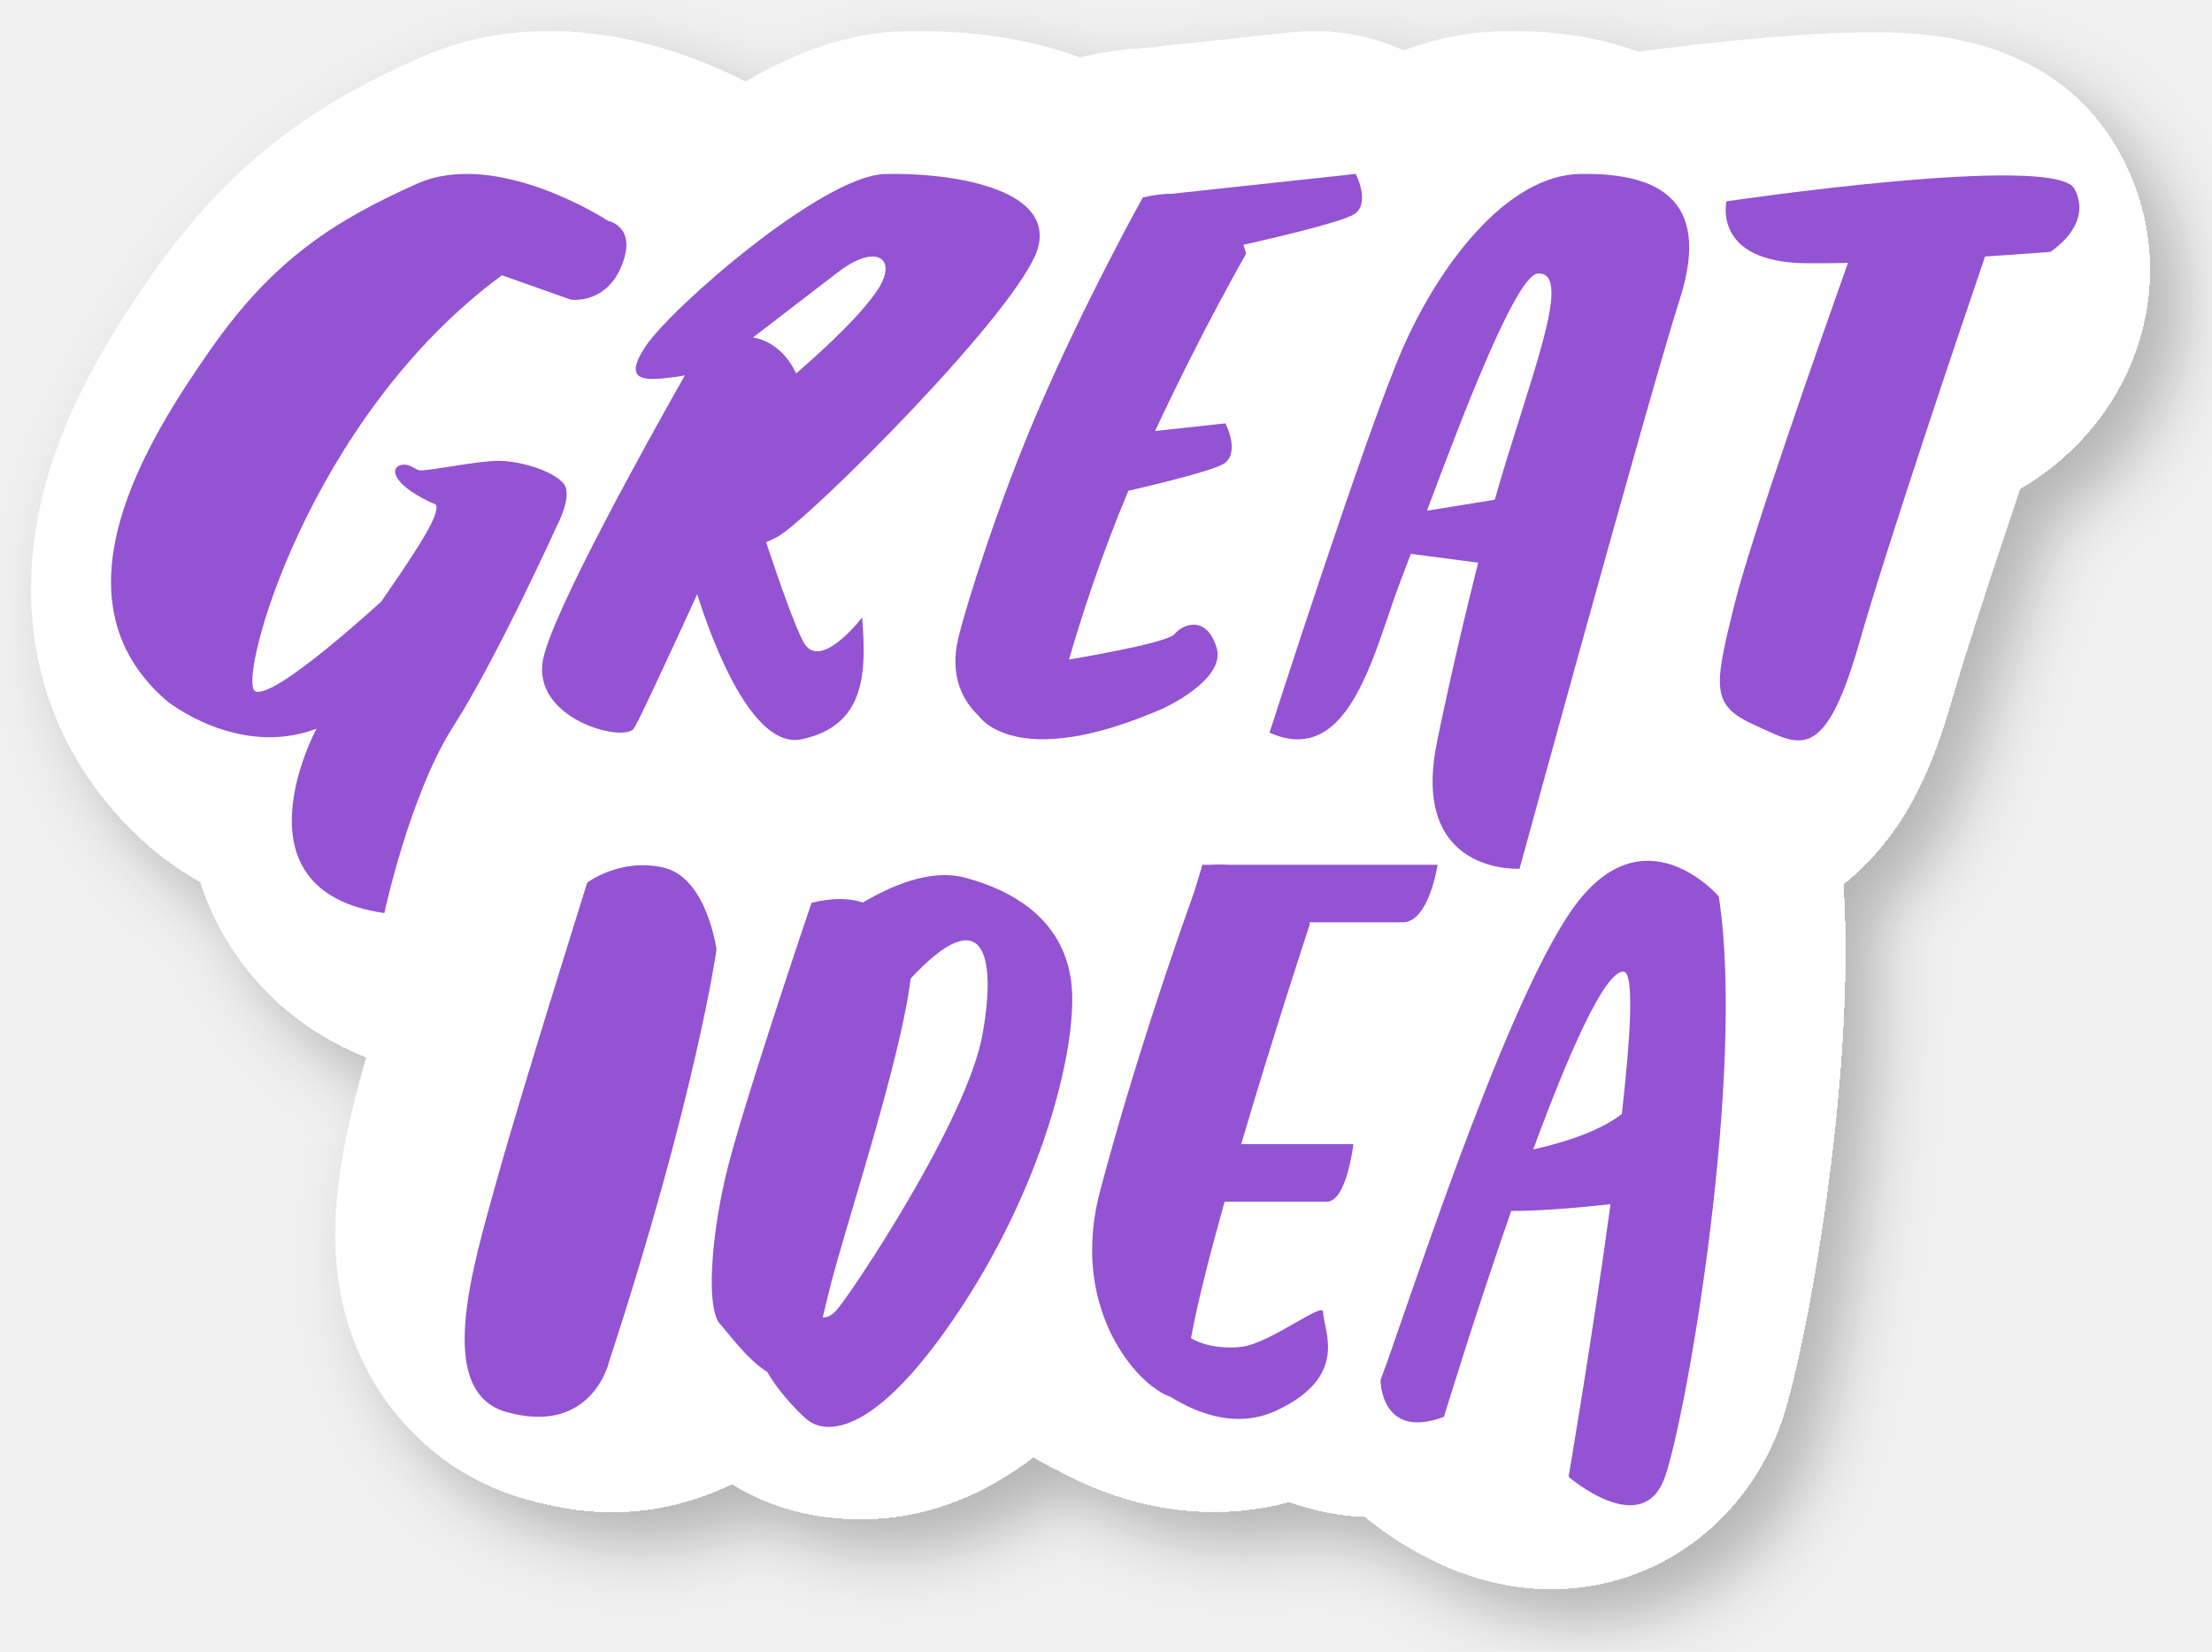
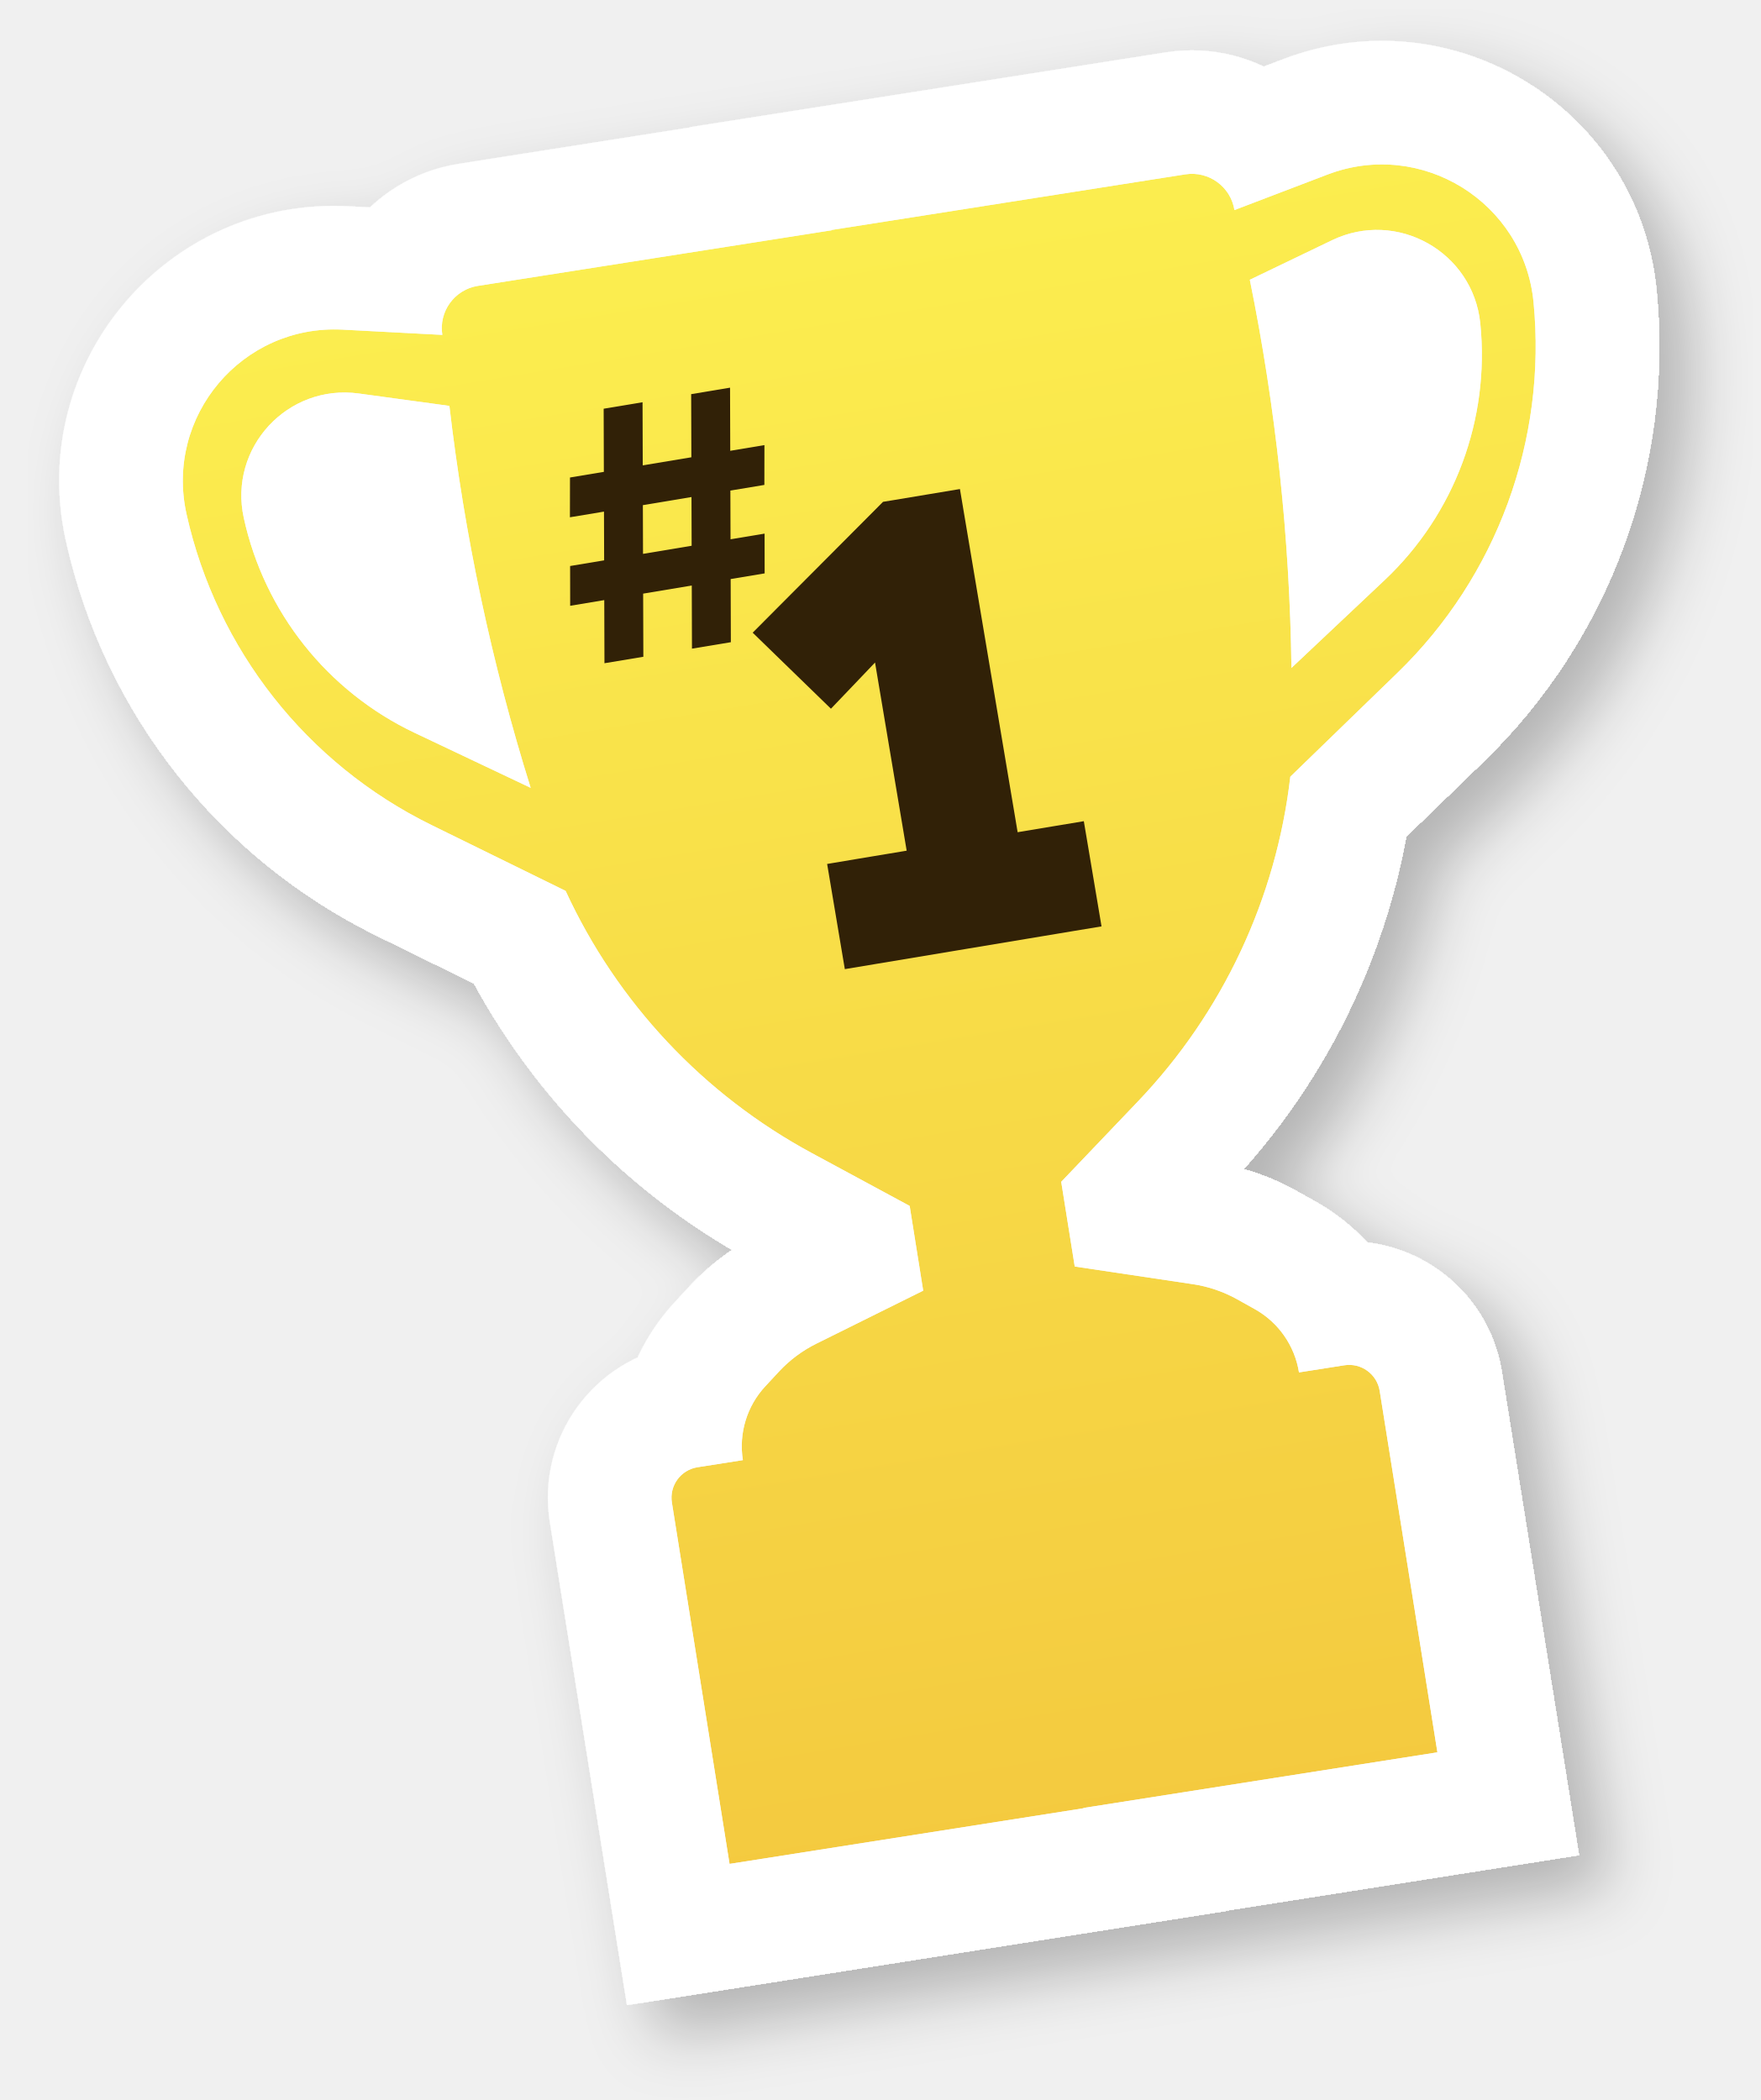
- <svg xmlns="http://www.w3.org/2000/svg" width="71" height="53" viewBox="0 0 71 53" fill="none">
-   <g clip-path="url(#clip0_108_362)">
-     <g filter="url(#filter0_d_108_362)">
-       <path d="M68.065 4.979C65.946 1.042 61.539 1.042 60.091 1.042C57.673 1.042 54.336 1.434 52.581 1.666C51.475 1.259 50.15 1 48.556 1C48.459 1 48.363 1.001 48.266 1.003C47.166 1.023 46.089 1.237 45.054 1.626C43.956 1.123 42.721 0.905 41.466 1.04L36.647 1.555C36.001 1.587 35.344 1.684 34.69 1.843C34.681 1.845 34.67 1.848 34.66 1.851C32.894 1.19 31.02 1 29.459 1C29.296 1 29.138 1.002 28.987 1.007C27.374 1.052 25.752 1.563 23.931 2.621C22.49 1.892 20.204 1 17.636 1C16.157 1 14.753 1.29 13.463 1.864C10.678 3.101 7.723 4.783 4.974 8.682C3.756 10.409 2.261 12.735 1.504 15.405C0.203 19.993 1.449 24.316 4.923 27.268C4.977 27.313 5.031 27.358 5.086 27.401C5.329 27.596 5.789 27.937 6.432 28.305C6.574 28.744 6.754 29.185 6.978 29.625C7.61 30.869 8.997 32.831 11.767 33.934C10.957 36.813 9.915 40.693 11.931 44.227C13.013 46.123 14.785 47.535 16.921 48.121C17.823 48.369 18.729 48.529 19.614 48.529C19.614 48.529 19.614 48.529 19.614 48.529C21.082 48.529 22.38 48.162 23.499 47.626C24.73 48.395 26.148 48.754 27.641 48.754C27.642 48.754 27.641 48.754 27.642 48.754C29.9 48.754 31.747 47.849 33.172 46.759C33.44 46.923 33.713 47.069 33.992 47.201C35.573 48.068 37.279 48.521 38.96 48.521C39.785 48.521 40.593 48.412 41.377 48.203C42.148 48.461 42.965 48.662 43.807 48.672C44.772 49.456 46.969 51 49.777 51C49.778 51 49.778 51 49.778 51C53.139 51 56.042 48.857 57.174 45.634C57.918 43.515 59.579 34.675 59.16 28.376C59.82 27.854 60.413 27.205 60.912 26.468C61.611 25.436 62.146 24.18 62.646 22.451C63.112 20.843 64.041 18.032 64.832 15.687C64.88 15.66 64.927 15.63 64.974 15.601C68.749 13.287 70.077 8.719 68.065 4.979Z" fill="white" />
-       <path d="M18.1 15.534C17.811 15.143 16.638 14.717 15.72 14.803C14.802 14.888 13.594 15.143 13.441 15.092C13.288 15.041 13.067 14.819 12.795 14.956C12.523 15.092 12.676 15.619 13.986 16.197C13.986 16.197 14.139 16.299 13.696 17.081C13.254 17.863 12.234 19.309 12.234 19.309C12.234 19.309 8.765 22.505 8.187 22.182C7.609 21.859 9.871 13.425 16.111 8.835L18.321 9.617C18.321 9.617 19.443 9.787 19.953 8.528C20.463 7.27 19.527 7.093 19.527 7.093C19.527 7.093 15.947 4.747 13.372 5.902C10.797 7.058 8.799 8.291 6.759 11.215C4.718 14.14 1.522 19.206 5.364 22.505C5.364 22.505 7.643 24.341 10.159 23.389C10.159 23.389 7.339 28.592 12.337 29.306C12.337 29.306 13.152 25.498 14.546 23.321C15.94 21.145 17.879 16.87 17.879 16.87C17.879 16.87 18.389 15.924 18.1 15.534Z" fill="#9353D3" />
-       <path d="M21.687 12.097C21.786 12.085 21.886 12.068 21.984 12.045C20.818 14.103 17.766 19.581 17.437 21.139C17.029 23.069 20.013 23.851 20.344 23.382C20.479 23.191 21.369 21.278 22.378 19.075C22.846 20.552 24.137 24.069 25.734 23.727C27.749 23.294 27.825 21.659 27.672 19.816C27.672 19.816 26.32 21.598 25.785 20.601C25.512 20.092 25.014 18.674 24.591 17.405C24.715 17.349 24.831 17.294 24.935 17.242C25.853 16.783 32.842 9.842 33.326 7.921C33.811 5.999 30.384 5.529 28.395 5.586C26.406 5.644 21.56 9.859 20.718 11.121C19.877 12.383 20.922 12.183 21.687 12.097ZM28.166 9.308C27.663 10.069 26.573 11.104 25.553 11.988C25.463 11.783 25.058 10.983 24.171 10.83L26.89 8.741C28.142 7.779 28.83 8.307 28.166 9.308Z" fill="#9353D3" />
-       <path d="M33.364 13.069C32.05 16.11 31.024 19.391 30.763 20.464C30.459 21.714 30.919 22.515 31.428 22.991C31.429 22.992 32.601 24.8 37.318 22.744C37.318 22.744 39.358 21.826 39.052 20.797C38.746 19.769 38.006 19.991 37.7 20.352C37.502 20.586 35.619 20.945 34.312 21.169C34.707 19.813 35.349 17.812 36.218 15.752C37.586 15.436 39.09 15.053 39.332 14.848C39.791 14.459 39.332 13.589 39.332 13.589L37.076 13.833C38.583 10.598 39.995 8.148 39.995 8.148C39.995 8.148 39.973 8.032 39.91 7.857C41.384 7.525 43.244 7.071 43.515 6.841C43.974 6.451 43.515 5.582 43.515 5.582L37.618 6.219C37.338 6.219 37.027 6.255 36.68 6.34C36.68 6.341 34.876 9.571 33.364 13.069Z" fill="#9353D3" />
-       <path d="M44.991 18.548C45.074 18.336 45.173 18.075 45.285 17.777L47.446 18.06C46.615 21.347 46.133 23.775 46.133 23.775C45.221 28.103 48.775 27.882 48.775 27.882C48.775 27.882 52.881 12.86 53.927 9.57C54.972 6.279 53.059 5.54 50.713 5.584C48.367 5.627 46.199 8.498 45.026 11.177C43.852 13.854 40.749 23.515 40.749 23.515C43.376 24.688 44.124 20.767 44.991 18.548ZM49.361 8.779C50.556 8.708 49.033 12.31 47.979 16.039L45.802 16.392C46.946 13.331 48.668 8.82 49.361 8.779Z" fill="#9353D3" />
-       <path d="M66.584 6.06C65.966 4.898 55.416 6.462 55.416 6.462C55.416 6.462 54.947 8.422 57.979 8.449C58.396 8.452 58.847 8.448 59.315 8.438C58.53 10.646 56.198 17.262 55.664 19.43C55.02 22.047 54.9 22.636 56.315 23.269C57.73 23.902 58.537 24.612 59.668 20.665C60.602 17.408 62.93 10.536 63.715 8.234C64.944 8.154 65.811 8.084 65.811 8.084C65.811 8.084 67.203 7.222 66.584 6.06Z" fill="#9353D3" />
-       <path d="M21.298 27.846C19.904 27.524 18.849 28.329 18.849 28.329C18.849 28.329 16.707 35.137 15.926 37.952C15.144 40.767 13.953 44.682 16.265 45.324C19.005 46.084 19.547 43.715 19.547 43.715C22.352 35.137 22.998 30.473 22.998 30.473C22.998 30.473 22.692 28.168 21.298 27.846Z" fill="#9353D3" />
-       <path d="M30.945 28.163C29.863 27.881 28.596 28.433 27.697 28.968C27.26 28.824 26.736 28.809 26.049 28.975C26.049 28.975 23.753 35.732 23.277 37.809C22.801 39.886 22.682 42.011 23.107 42.489C23.404 42.823 24.009 43.656 24.624 44.031C25.101 44.858 25.875 45.551 25.913 45.569C25.963 45.593 27.307 46.954 30.316 42.752C33.326 38.55 34.482 34.013 34.414 31.912C34.346 29.811 32.867 28.665 30.945 28.163ZM31.541 33.177C31.048 35.971 27.29 41.558 26.865 42.035C26.668 42.256 26.515 42.297 26.408 42.279C26.487 41.943 26.584 41.54 26.711 41.056C27.249 39.018 28.933 33.909 29.229 31.408C31.583 28.881 31.987 30.647 31.541 33.177Z" fill="#9353D3" />
-       <path d="M42.043 29.66C42.037 29.64 42.031 29.622 42.025 29.603C43.395 29.603 44.675 29.603 45.026 29.603C45.865 29.603 46.144 27.757 46.144 27.757H39.46C39.209 27.74 38.995 27.747 38.849 27.757H38.595L38.33 28.631C37.734 30.289 36.395 34.146 35.312 38.22C34.644 40.733 35.392 42.675 36.285 43.797L36.284 43.798C36.284 43.798 36.287 43.801 36.292 43.807C36.736 44.362 37.212 44.713 37.569 44.833C38.468 45.392 39.726 45.857 40.979 45.269C43.318 44.172 42.484 42.714 42.467 42.106C42.459 41.78 40.803 43.088 39.881 43.223C39.413 43.292 38.726 43.242 38.228 42.951C38.43 41.837 38.834 40.255 39.307 38.569C40.655 38.569 42.237 38.569 42.589 38.569C43.227 38.569 43.44 36.723 43.44 36.723H39.839C40.897 33.131 42.043 29.66 42.043 29.66Z" fill="#9353D3" />
-       <path d="M50.475 29.173C48.197 32.395 44.957 42.666 44.311 44.29C44.311 44.29 44.307 46.24 46.348 45.474C46.348 45.474 47.326 42.252 48.506 38.867C49.565 38.871 50.992 38.728 51.694 38.649C51.115 42.906 50.348 47.4 50.348 47.4C50.348 47.4 52.728 49.454 53.442 47.4C54.157 45.345 56.038 34.39 55.168 28.77C55.167 28.77 52.753 25.95 50.475 29.173ZM49.213 36.892C50.332 33.858 51.491 31.185 52.105 31.185C52.458 31.185 52.349 33.174 52.057 35.757C51.303 36.337 50.112 36.692 49.213 36.892Z" fill="#9353D3" />
-     </g>
+ <svg xmlns="http://www.w3.org/2000/svg" width="57" height="68" viewBox="0 0 57 68" fill="none">
+   <g filter="url(#filter0_d_102_82)">
+     <mask id="path-1-outside-1_102_82" maskUnits="userSpaceOnUse" x="-0.612" y="-1.684" width="62.926" height="68.652" fill="black">
+       <rect fill="white" x="-0.612" y="-1.684" width="62.926" height="68.652" />
+       <path fill-rule="evenodd" clip-rule="evenodd" d="M42.98 5.651C46.017 4.492 49.331 6.545 49.647 9.782C50.082 14.248 48.461 18.666 45.242 21.786L41.773 25.15C41.314 29.1 39.582 32.792 36.837 35.668L34.356 38.268L34.794 41.011L38.619 41.583C39.121 41.658 39.606 41.824 40.05 42.071L40.621 42.39C41.388 42.818 41.916 43.574 42.054 44.44L43.522 44.209C44.068 44.123 44.581 44.496 44.667 45.041L46.535 56.742L35.078 58.543L35.08 58.553L23.619 60.355L21.752 48.654C21.665 48.108 22.037 47.597 22.582 47.511L24.05 47.28C23.912 46.414 24.179 45.534 24.775 44.891L25.219 44.413C25.564 44.041 25.974 43.735 26.428 43.51L29.888 41.793L29.45 39.049L26.281 37.337C22.775 35.444 19.978 32.465 18.312 28.848L13.965 26.713C9.933 24.733 7.016 21.029 6.039 16.648C5.331 13.472 7.844 10.503 11.094 10.674L14.32 10.844C14.199 10.086 14.716 9.376 15.473 9.257L26.922 7.457L26.921 7.447L38.373 5.646C39.131 5.527 39.843 6.045 39.964 6.802L42.98 5.651ZM40.462 9.059C41.303 13.197 41.755 17.405 41.81 21.628L44.827 18.784C47.095 16.645 48.239 13.572 47.923 10.467C47.687 8.152 45.221 6.77 43.125 7.778L40.462 9.059ZM14.549 13.143L11.618 12.742C9.31 12.425 7.395 14.496 7.892 16.77C8.558 19.82 10.602 22.392 13.426 23.731L17.18 25.511C15.918 21.477 15.037 17.336 14.549 13.143Z" />
+     </mask>
+     <path fill-rule="evenodd" clip-rule="evenodd" d="M42.98 5.651C46.017 4.492 49.331 6.545 49.647 9.782C50.082 14.248 48.461 18.666 45.242 21.786L41.773 25.15C41.314 29.1 39.582 32.792 36.837 35.668L34.356 38.268L34.794 41.011L38.619 41.583C39.121 41.658 39.606 41.824 40.05 42.071L40.621 42.39C41.388 42.818 41.916 43.574 42.054 44.44L43.522 44.209C44.068 44.123 44.581 44.496 44.667 45.041L46.535 56.742L35.078 58.543L35.08 58.553L23.619 60.355L21.752 48.654C21.665 48.108 22.037 47.597 22.582 47.511L24.05 47.28C23.912 46.414 24.179 45.534 24.775 44.891L25.219 44.413C25.564 44.041 25.974 43.735 26.428 43.51L29.888 41.793L29.45 39.049L26.281 37.337C22.775 35.444 19.978 32.465 18.312 28.848L13.965 26.713C9.933 24.733 7.016 21.029 6.039 16.648C5.331 13.472 7.844 10.503 11.094 10.674L14.32 10.844C14.199 10.086 14.716 9.376 15.473 9.257L26.922 7.457L26.921 7.447L38.373 5.646C39.131 5.527 39.843 6.045 39.964 6.802L42.98 5.651ZM40.462 9.059C41.303 13.197 41.755 17.405 41.81 21.628L44.827 18.784C47.095 16.645 48.239 13.572 47.923 10.467C47.687 8.152 45.221 6.77 43.125 7.778L40.462 9.059ZM14.549 13.143L11.618 12.742C9.31 12.425 7.395 14.496 7.892 16.77C8.558 19.82 10.602 22.392 13.426 23.731L17.18 25.511C15.918 21.477 15.037 17.336 14.549 13.143Z" fill="url(#paint0_linear_102_82)" />
+     <path d="M49.647 9.782L53.629 9.4L53.629 9.4L49.647 9.782ZM42.98 5.651L44.412 9.387L44.412 9.387L42.98 5.651ZM45.242 21.786L42.455 18.914L42.455 18.914L45.242 21.786ZM41.773 25.15L38.986 22.277L37.963 23.268L37.799 24.683L41.773 25.15ZM36.837 35.668L33.941 32.905L33.941 32.905L36.837 35.668ZM34.356 38.268L31.459 35.505L30.093 36.937L30.405 38.892L34.356 38.268ZM34.794 41.011L30.843 41.636L31.305 44.532L34.207 44.966L34.794 41.011ZM38.619 41.583L39.205 37.628L39.205 37.628L38.619 41.583ZM40.05 42.071L38.102 45.562L38.103 45.562L40.05 42.071ZM40.621 42.39L42.568 38.899L42.568 38.899L40.621 42.39ZM42.054 44.44L38.103 45.065L38.733 49.011L42.681 48.39L42.054 44.44ZM43.522 44.209L42.895 40.258L42.895 40.258L43.522 44.209ZM44.667 45.041L40.717 45.666L40.717 45.666L44.667 45.041ZM46.535 56.742L47.161 60.693L51.117 60.071L50.486 56.118L46.535 56.742ZM35.078 58.543L34.451 54.593L30.497 55.215L31.127 59.168L35.078 58.543ZM35.08 58.553L35.706 62.504L39.661 61.882L39.031 57.929L35.08 58.553ZM23.619 60.355L19.668 60.98L20.298 64.926L24.246 64.305L23.619 60.355ZM21.752 48.654L25.703 48.029L25.703 48.029L21.752 48.654ZM22.582 47.511L21.956 43.56L21.956 43.56L22.582 47.511ZM24.05 47.28L24.677 51.231L28.632 50.609L28.001 46.656L24.05 47.28ZM24.775 44.891L21.84 42.17L21.84 42.17L24.775 44.891ZM25.219 44.413L28.154 47.135L28.154 47.135L25.219 44.413ZM26.428 43.51L28.211 47.092L28.211 47.092L26.428 43.51ZM29.888 41.793L31.671 45.375L34.302 44.069L33.839 41.168L29.888 41.793ZM29.45 39.049L33.401 38.424L33.089 36.472L31.348 35.531L29.45 39.049ZM26.281 37.337L24.383 40.855L24.383 40.855L26.281 37.337ZM18.312 28.848L21.946 27.179L21.35 25.887L20.072 25.259L18.312 28.848ZM13.965 26.713L15.726 23.124L15.726 23.124L13.965 26.713ZM6.039 16.648L9.944 15.783L6.039 16.648ZM11.094 10.674L10.889 14.668L10.889 14.668L11.094 10.674ZM14.32 10.844L14.115 14.838L19.049 15.097L18.271 10.219L14.32 10.844ZM15.473 9.257L14.847 5.306L15.473 9.257ZM26.922 7.457L27.549 11.407L31.504 10.786L30.873 6.832L26.922 7.457ZM26.921 7.447L26.294 3.496L22.339 4.118L22.97 8.071L26.921 7.447ZM38.373 5.646L39 9.597L38.373 5.646ZM39.964 6.802L36.013 7.427L36.79 12.297L41.396 10.539L39.964 6.802ZM41.81 21.628L37.81 21.675L37.93 30.79L44.558 24.539L41.81 21.628ZM40.462 9.059L38.724 5.455L35.922 6.803L36.542 9.85L40.462 9.059ZM44.827 18.784L47.574 21.695L47.574 21.695L44.827 18.784ZM47.923 10.467L43.943 10.867L43.943 10.867L47.923 10.467ZM43.125 7.778L41.386 4.174L41.386 4.174L43.125 7.778ZM14.549 13.143L18.523 12.686L18.164 9.602L15.087 9.181L14.549 13.143ZM11.618 12.742L12.156 8.779L12.156 8.779L11.618 12.742ZM7.892 16.77L11.801 15.922L7.892 16.77ZM13.426 23.731L15.137 20.118L15.137 20.118L13.426 23.731ZM17.18 25.511L15.469 29.123L23.726 33.038L20.998 24.321L17.18 25.511ZM53.629 9.4C53.057 3.534 47.054 -0.187 41.548 1.915L44.412 9.387C44.981 9.17 45.605 9.556 45.665 10.164L53.629 9.4ZM48.03 24.659C52.122 20.692 54.182 15.076 53.629 9.4L45.665 10.164C45.982 13.421 44.8 16.64 42.455 18.914L48.03 24.659ZM44.56 28.022L48.03 24.659L42.455 18.914L38.986 22.277L44.56 28.022ZM39.734 38.43C43.078 34.926 45.188 30.429 45.747 25.616L37.799 24.683C37.44 27.772 36.086 30.657 33.941 32.905L39.734 38.43ZM37.253 41.03L39.734 38.43L33.941 32.905L31.459 35.505L37.253 41.03ZM38.745 40.386L38.307 37.643L30.405 38.892L30.843 41.636L38.745 40.386ZM39.205 37.628L35.38 37.056L34.207 44.966L38.032 45.538L39.205 37.628ZM41.997 38.581C41.132 38.097 40.186 37.775 39.205 37.628L38.032 45.538C38.057 45.542 38.081 45.55 38.102 45.562L41.997 38.581ZM42.568 38.899L41.997 38.581L38.103 45.562L38.674 45.881L42.568 38.899ZM46.005 43.815C45.673 41.737 44.406 39.925 42.568 38.899L38.674 45.881C38.369 45.711 38.158 45.41 38.103 45.065L46.005 43.815ZM42.895 40.258L41.427 40.489L42.681 48.39L44.149 48.16L42.895 40.258ZM48.618 44.417C48.184 41.691 45.622 39.83 42.895 40.258L44.149 48.16C42.514 48.417 40.977 47.301 40.717 45.666L48.618 44.417ZM50.486 56.118L48.618 44.417L40.717 45.666L42.584 57.367L50.486 56.118ZM35.705 62.494L47.161 60.693L45.908 52.792L34.451 54.593L35.705 62.494ZM31.127 59.168L31.129 59.178L39.031 57.929L39.029 57.919L31.127 59.168ZM34.453 54.603L22.992 56.404L24.246 64.305L35.706 62.504L34.453 54.603ZM27.57 59.73L25.703 48.029L17.801 49.279L19.668 60.98L27.57 59.73ZM25.703 48.029C25.964 49.667 24.847 51.204 23.209 51.462L21.956 43.56C19.226 43.989 17.366 46.55 17.801 49.279L25.703 48.029ZM23.209 51.462L24.677 51.231L23.424 43.33L21.956 43.56L23.209 51.462ZM28.001 46.656C28.056 47.002 27.95 47.355 27.71 47.613L21.84 42.17C20.409 43.712 19.768 45.827 20.099 47.905L28.001 46.656ZM27.71 47.613L28.154 47.135L22.284 41.691L21.84 42.17L27.71 47.613ZM28.154 47.135C28.17 47.117 28.19 47.103 28.211 47.092L24.645 39.927C23.758 40.368 22.958 40.965 22.284 41.691L28.154 47.135ZM28.211 47.092L31.671 45.375L28.105 38.21L24.645 39.927L28.211 47.092ZM33.839 41.168L33.401 38.424L25.499 39.674L25.937 42.417L33.839 41.168ZM31.348 35.531L28.179 33.82L24.383 40.855L27.552 42.567L31.348 35.531ZM28.179 33.82C25.437 32.339 23.249 30.008 21.946 27.179L14.678 30.517C16.708 34.921 20.114 38.55 24.383 40.855L28.179 33.82ZM20.072 25.259L15.726 23.124L12.205 30.302L16.552 32.437L20.072 25.259ZM15.726 23.124C12.784 21.68 10.656 18.978 9.944 15.783L2.134 17.512C3.375 23.08 7.081 27.786 12.205 30.302L15.726 23.124ZM9.944 15.783C9.812 15.19 10.28 14.636 10.889 14.668L11.299 6.68C5.408 6.37 0.851 11.755 2.134 17.512L9.944 15.783ZM10.889 14.668L14.115 14.838L14.525 6.85L11.299 6.68L10.889 14.668ZM18.271 10.219C18.498 11.645 17.526 12.983 16.1 13.207L14.847 5.306C11.905 5.768 9.9 8.528 10.369 11.469L18.271 10.219ZM16.1 13.207L27.549 11.407L26.295 3.506L14.847 5.306L16.1 13.207ZM22.97 8.071L22.971 8.081L30.873 6.832L30.872 6.822L22.97 8.071ZM37.746 1.696L26.294 3.496L27.547 11.397L39 9.597L37.746 1.696ZM43.915 6.178C43.446 3.24 40.685 1.234 37.746 1.696L39 9.597C37.577 9.821 36.24 8.85 36.013 7.427L43.915 6.178ZM41.548 1.915L38.532 3.066L41.396 10.539L44.412 9.387L41.548 1.915ZM45.811 21.581C45.752 17.108 45.274 12.651 44.383 8.268L36.542 9.85C37.333 13.743 37.758 17.702 37.81 21.675L45.811 21.581ZM42.079 15.874L39.063 18.718L44.558 24.539L47.574 21.695L42.079 15.874ZM43.943 10.867C44.133 12.737 43.444 14.586 42.079 15.874L47.574 21.695C50.746 18.704 52.345 14.408 51.903 10.067L43.943 10.867ZM44.864 11.382C44.459 11.577 43.988 11.311 43.943 10.867L51.903 10.067C51.387 4.993 45.983 1.963 41.386 4.174L44.864 11.382ZM42.202 12.663L44.864 11.382L41.386 4.174L38.724 5.455L42.202 12.663ZM15.087 9.181L12.156 8.779L11.08 16.704L14.011 17.105L15.087 9.181ZM12.156 8.779C7.097 8.086 2.894 12.629 3.983 17.618L11.801 15.922C11.897 16.364 11.524 16.765 11.08 16.704L12.156 8.779ZM3.983 17.618C4.914 21.881 7.771 25.473 11.716 27.343L15.137 20.118C13.434 19.311 12.202 17.76 11.801 15.922L3.983 17.618ZM11.716 27.343L15.469 29.123L18.891 21.898L15.137 20.118L11.716 27.343ZM20.998 24.321C19.811 20.526 18.982 16.631 18.523 12.686L10.575 13.6C11.092 18.042 12.025 22.427 13.362 26.7L20.998 24.321Z" fill="white" mask="url(#path-1-outside-1_102_82)" />
  </g>
+   <path d="M22.402 21.004L22.376 12.763L23.635 12.553L23.661 20.795L22.402 21.004ZM18.459 19.616L18.457 18.328L24.753 17.279L24.755 18.567L18.459 19.616ZM19.569 21.476L19.543 13.235L20.802 13.025L20.828 21.267L19.569 21.476ZM18.451 16.75L18.453 15.462L24.748 14.413L24.746 15.702L18.451 16.75Z" fill="#312107" />
+   <path d="M27.678 30.313L27.761 30.806L28.253 30.724L34.591 29.668L35.085 29.586L35.002 29.092L34.761 27.658L34.678 27.166L34.185 27.248L32.535 27.523L30.75 16.903L30.667 16.411L30.175 16.493L28.987 16.691L28.828 16.717L28.715 16.831L25.436 20.122L25.079 20.481L25.442 20.834L26.526 21.887L26.888 22.239L27.237 21.874L28.656 20.385L29.929 27.957L27.848 28.303L27.354 28.386L27.437 28.88L27.678 30.313Z" fill="#312107" stroke="#312107" />
  <defs>
-     <filter id="filter0_d_108_362" x="0" y="0" width="72" height="54" filterUnits="userSpaceOnUse" color-interpolation-filters="sRGB">
+     <filter id="filter0_d_102_82" x="0.916" y="0.322" width="55.801" height="67.604" filterUnits="userSpaceOnUse" color-interpolation-filters="sRGB">
      <feFlood flood-opacity="0" result="BackgroundImageFix" />
      <feColorMatrix in="SourceAlpha" type="matrix" values="0 0 0 0 0 0 0 0 0 0 0 0 0 0 0 0 0 0 127 0" result="hardAlpha" />
      <feOffset dx="1" dy="1" />
      <feGaussianBlur stdDeviation="1" />
      <feComposite in2="hardAlpha" operator="out" />
      <feColorMatrix type="matrix" values="0 0 0 0 0 0 0 0 0 0 0 0 0 0 0 0 0 0 0.25 0" />
-       <feBlend mode="normal" in2="BackgroundImageFix" result="effect1_dropShadow_108_362" />
-       <feBlend mode="normal" in="SourceGraphic" in2="effect1_dropShadow_108_362" result="shape" />
+       <feBlend mode="normal" in2="BackgroundImageFix" result="effect1_dropShadow_102_82" />
+       <feBlend mode="normal" in="SourceGraphic" in2="effect1_dropShadow_102_82" result="shape" />
    </filter>
-     <clipPath id="clip0_108_362">
-       <rect width="71" height="53" fill="white" />
-     </clipPath>
+     <linearGradient id="paint0_linear_102_82" x1="25.5" y1="4" x2="37.398" y2="76.517" gradientUnits="userSpaceOnUse">
+       <stop stop-color="#FCF050" />
+       <stop offset="1" stop-color="#F1BE3A" />
+     </linearGradient>
  </defs>
</svg>
